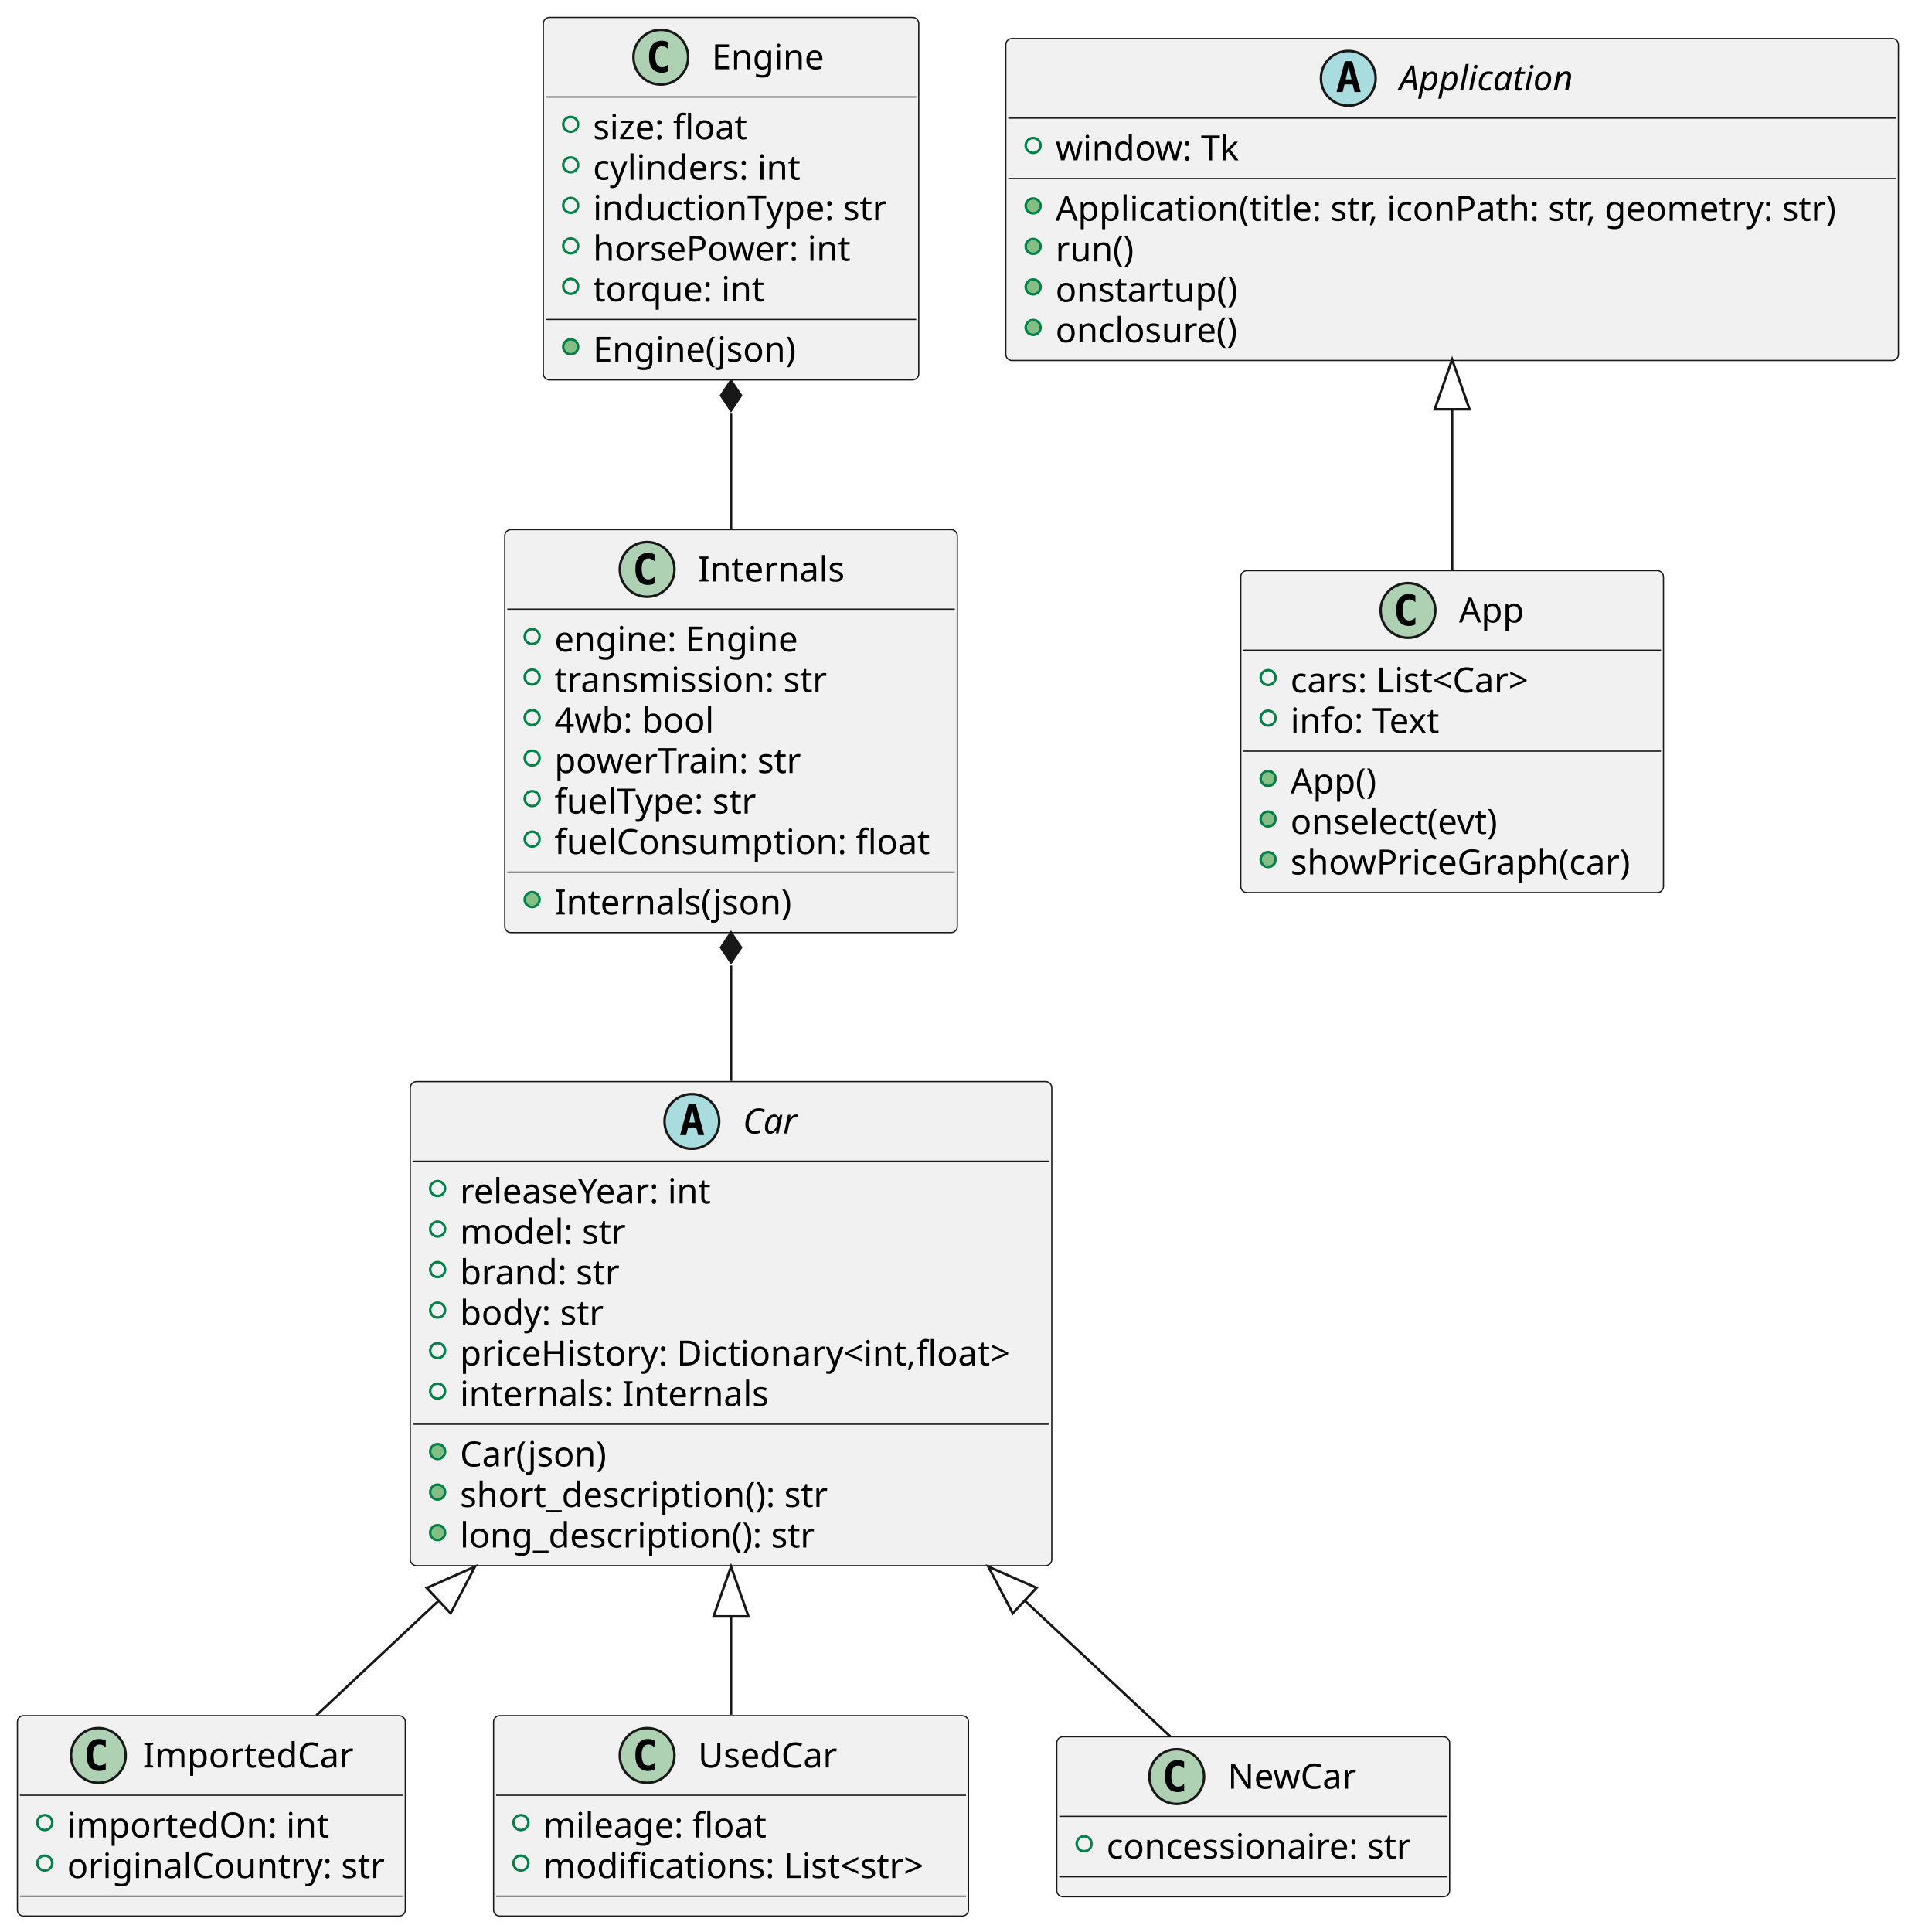
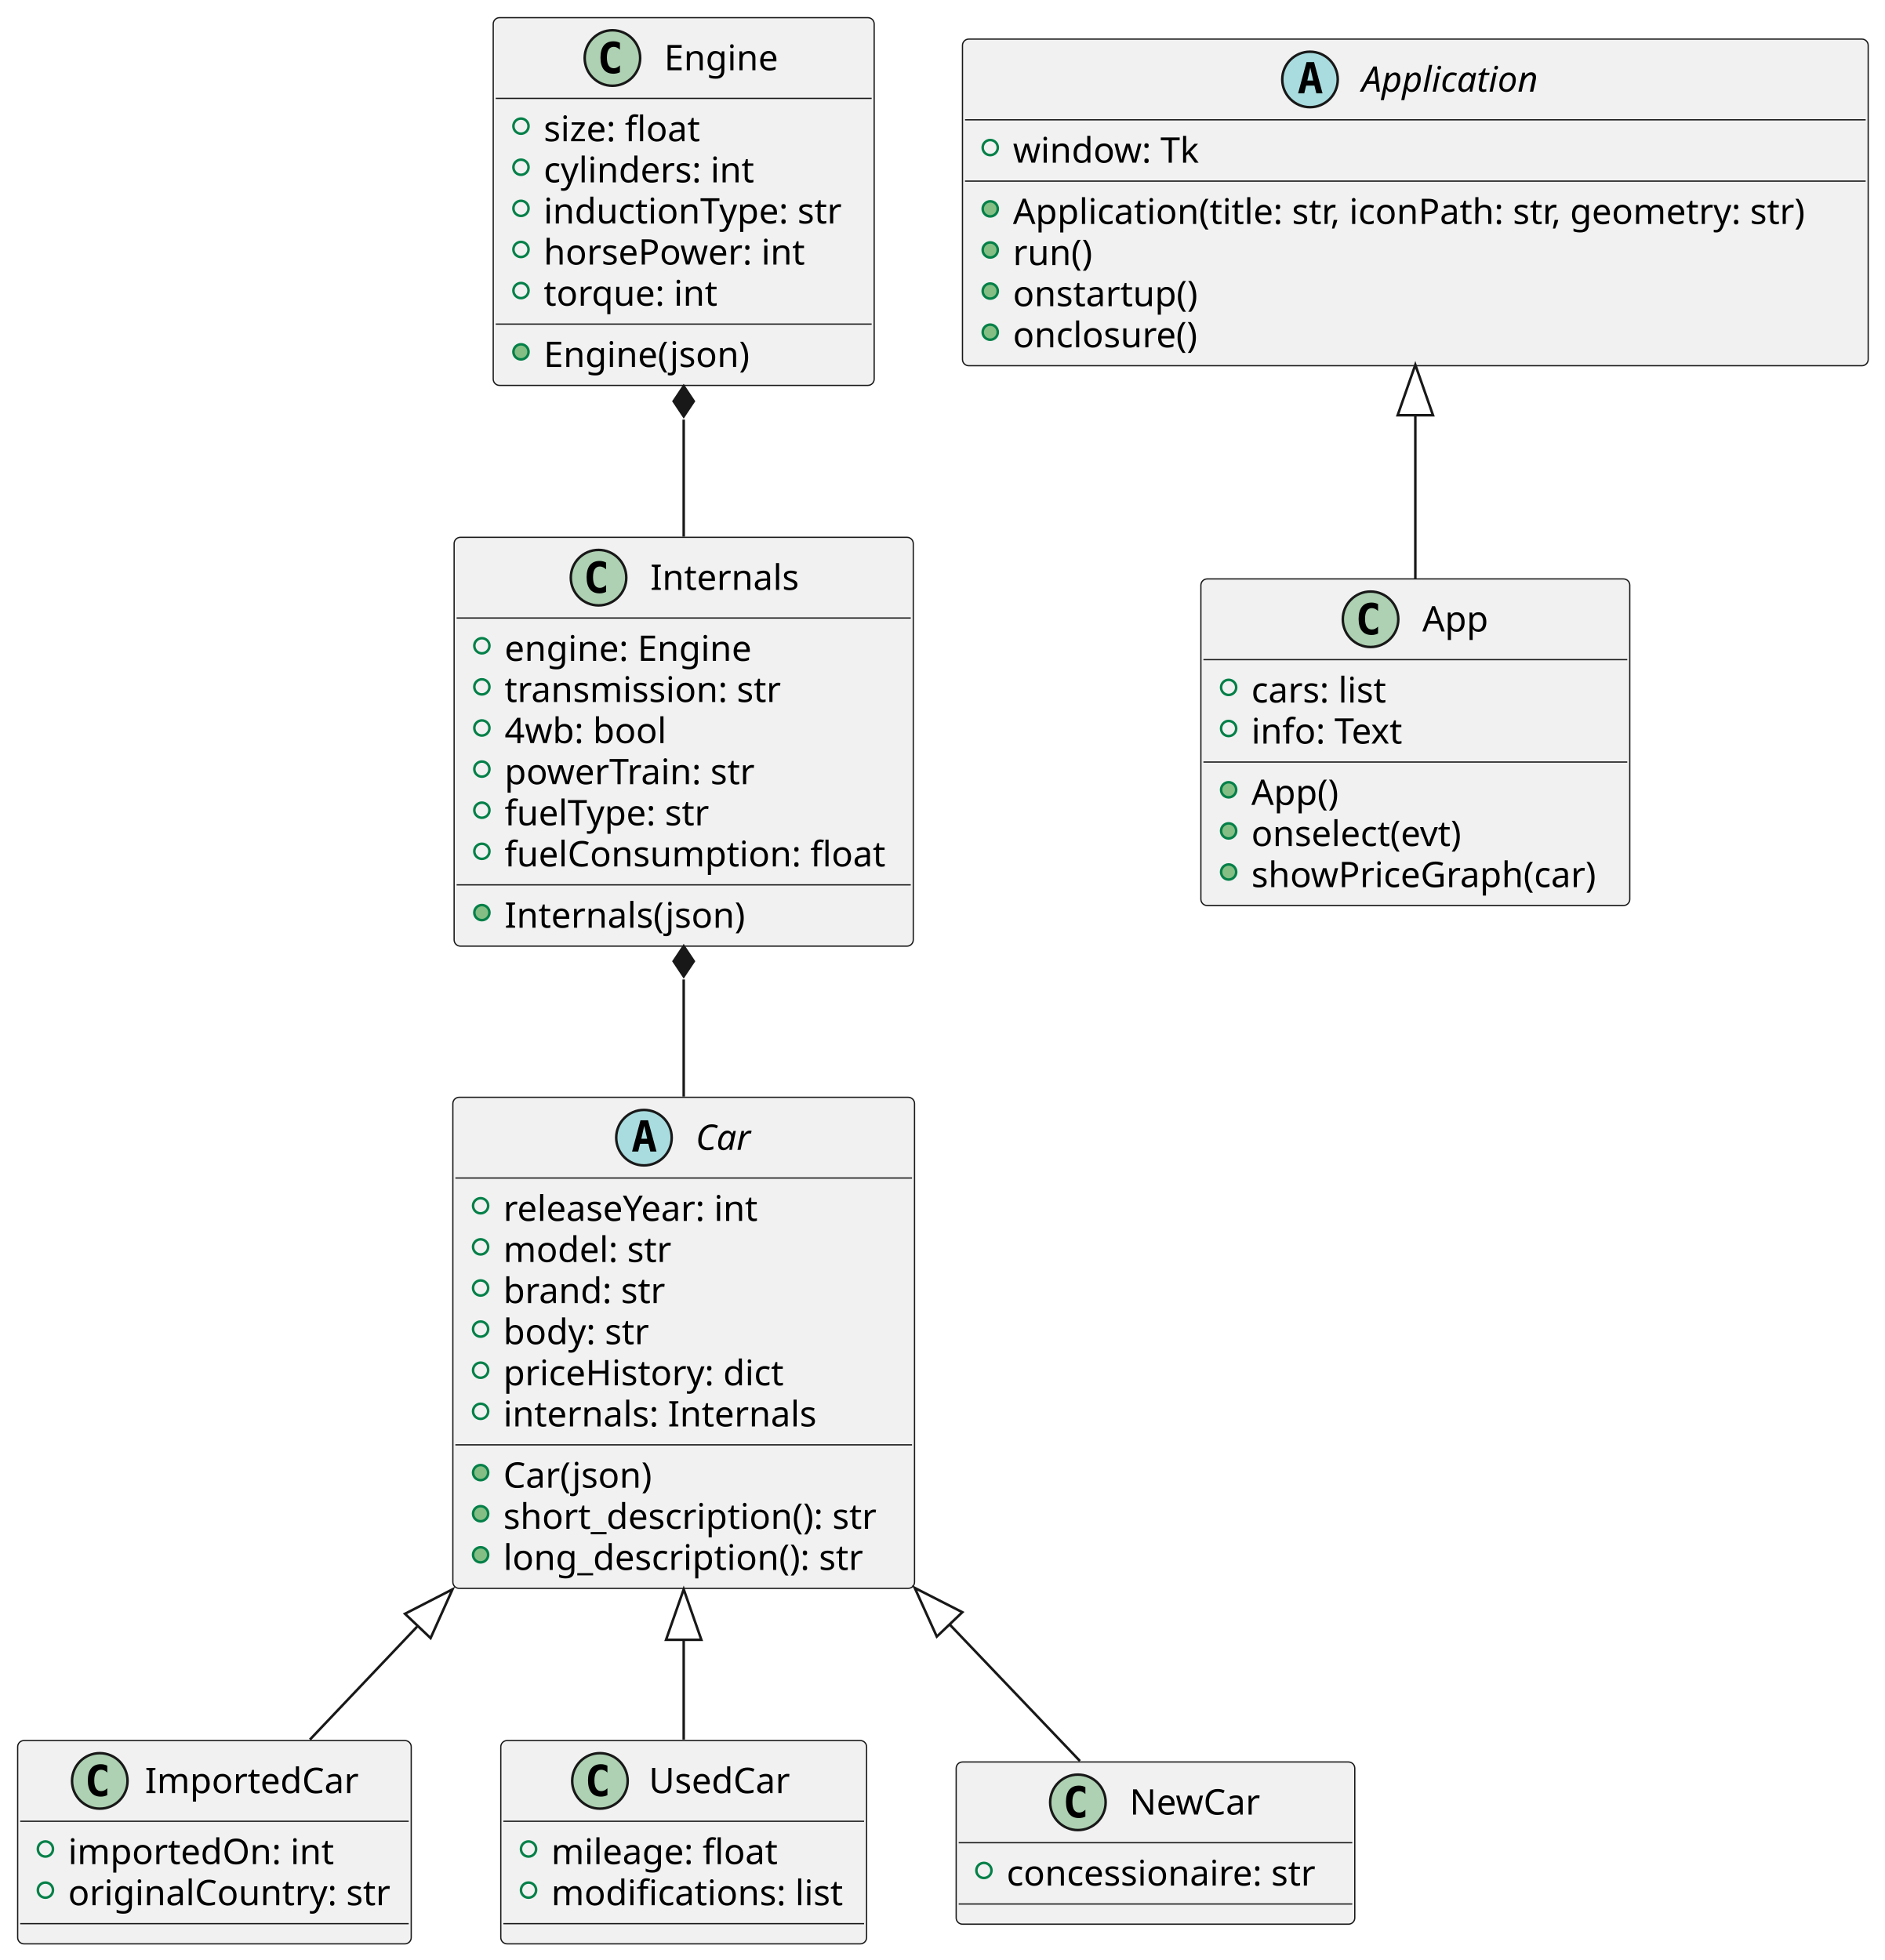
- <svg xmlns="http://www.w3.org/2000/svg" contentStyleType="text/css" height="777px" preserveAspectRatio="none" style="width:770px;height:777px;background:#FFFFFF;" version="1.1" viewBox="0 0 770 777" width="770px" zoomAndPan="magnify">
+ <svg xmlns="http://www.w3.org/2000/svg" contentStyleType="text/css" height="777px" preserveAspectRatio="none" style="width:747px;height:777px;background:#FFFFFF;" version="1.1" viewBox="0 0 747 777" width="747px" zoomAndPan="magnify">
  <defs />
  <g>
    <g id="elem_ImportedCar">
      <rect codeLine="1" fill="#F1F1F1" height="80.594" id="ImportedCar" rx="2.5" ry="2.5" style="stroke:#181818;stroke-width:0.5;" width="156" x="7" y="690" />
      <ellipse cx="39.55" cy="706" fill="#ADD1B2" rx="11" ry="11" style="stroke:#181818;stroke-width:1.0;" />
      <path d="M42.519,711.641 Q41.941,711.938 41.3,712.078 Q40.659,712.234 39.956,712.234 Q37.456,712.234 36.128,710.594 Q34.816,708.938 34.816,705.812 Q34.816,702.688 36.128,701.031 Q37.456,699.375 39.956,699.375 Q40.659,699.375 41.3,699.531 Q41.956,699.688 42.519,699.984 L42.519,702.703 Q41.894,702.125 41.3,701.859 Q40.706,701.578 40.081,701.578 Q38.737,701.578 38.05,702.656 Q37.362,703.719 37.362,705.812 Q37.362,707.906 38.05,708.984 Q38.737,710.047 40.081,710.047 Q40.706,710.047 41.3,709.781 Q41.894,709.5 42.519,708.922 L42.519,711.641 Z " fill="#000000" />
      <text fill="#000000" font-family="sans-serif" font-size="14" lengthAdjust="spacing" textLength="85" x="57.45" y="710.847">ImportedCar</text>
      <line style="stroke:#181818;stroke-width:0.5;" x1="8" x2="162" y1="722" y2="722" />
      <ellipse cx="18" cy="733" fill="none" rx="3" ry="3" style="stroke:#038048;stroke-width:1.0;" />
      <text fill="#000000" font-family="sans-serif" font-size="14" lengthAdjust="spacing" textLength="108" x="27" y="738.995">importedOn: int</text>
      <ellipse cx="18" cy="749.297" fill="none" rx="3" ry="3" style="stroke:#038048;stroke-width:1.0;" />
      <text fill="#000000" font-family="sans-serif" font-size="14" lengthAdjust="spacing" textLength="130" x="27" y="755.292">originalCountry: str</text>
      <line style="stroke:#181818;stroke-width:0.5;" x1="8" x2="162" y1="762.594" y2="762.594" />
    </g>
    <g id="elem_Car">
-       <rect codeLine="18" fill="#F1F1F1" height="194.672" id="Car" rx="2.5" ry="2.5" style="stroke:#181818;stroke-width:0.5;" width="258" x="165" y="435" />
-       <ellipse cx="278.25" cy="451" fill="#A9DCDF" rx="11" ry="11" style="stroke:#181818;stroke-width:1.0;" />
-       <path d="M278.359,446.344 L277.203,451.422 L279.531,451.422 L278.359,446.344 Z M276.875,444.109 L279.859,444.109 L283.219,456.5 L280.766,456.5 L280,453.438 L276.719,453.438 L275.969,456.5 L273.531,456.5 L276.875,444.109 Z " fill="#000000" />
-       <text fill="#000000" font-family="sans-serif" font-size="14" font-style="italic" lengthAdjust="spacing" textLength="23" x="298.75" y="455.847">Car</text>
-       <line style="stroke:#181818;stroke-width:0.5;" x1="166" x2="422" y1="467" y2="467" />
-       <ellipse cx="176" cy="478" fill="none" rx="3" ry="3" style="stroke:#038048;stroke-width:1.0;" />
-       <text fill="#000000" font-family="sans-serif" font-size="14" lengthAdjust="spacing" textLength="108" x="185" y="483.995">releaseYear: int</text>
-       <ellipse cx="176" cy="494.297" fill="none" rx="3" ry="3" style="stroke:#038048;stroke-width:1.0;" />
-       <text fill="#000000" font-family="sans-serif" font-size="14" lengthAdjust="spacing" textLength="70" x="185" y="500.292">model: str</text>
-       <ellipse cx="176" cy="510.594" fill="none" rx="3" ry="3" style="stroke:#038048;stroke-width:1.0;" />
-       <text fill="#000000" font-family="sans-serif" font-size="14" lengthAdjust="spacing" textLength="67" x="185" y="516.589">brand: str</text>
-       <ellipse cx="176" cy="526.891" fill="none" rx="3" ry="3" style="stroke:#038048;stroke-width:1.0;" />
-       <text fill="#000000" font-family="sans-serif" font-size="14" lengthAdjust="spacing" textLength="61" x="185" y="532.886">body: str</text>
-       <ellipse cx="176" cy="543.188" fill="none" rx="3" ry="3" style="stroke:#038048;stroke-width:1.0;" />
-       <text fill="#000000" font-family="sans-serif" font-size="14" lengthAdjust="spacing" textLength="232" x="185" y="549.183">priceHistory: Dictionary&lt;int,float&gt;</text>
-       <ellipse cx="176" cy="559.484" fill="none" rx="3" ry="3" style="stroke:#038048;stroke-width:1.0;" />
-       <text fill="#000000" font-family="sans-serif" font-size="14" lengthAdjust="spacing" textLength="127" x="185" y="565.48">internals: Internals</text>
-       <line style="stroke:#181818;stroke-width:0.5;" x1="166" x2="422" y1="572.781" y2="572.781" />
-       <ellipse cx="176" cy="583.781" fill="#84BE84" rx="3" ry="3" style="stroke:#038048;stroke-width:1.0;" />
-       <text fill="#000000" font-family="sans-serif" font-size="14" lengthAdjust="spacing" textLength="62" x="185" y="589.776">Car(json)</text>
-       <ellipse cx="176" cy="600.078" fill="#84BE84" rx="3" ry="3" style="stroke:#038048;stroke-width:1.0;" />
-       <text fill="#000000" font-family="sans-serif" font-size="14" lengthAdjust="spacing" textLength="157" x="185" y="606.073">short_description(): str</text>
-       <ellipse cx="176" cy="616.375" fill="#84BE84" rx="3" ry="3" style="stroke:#038048;stroke-width:1.0;" />
-       <text fill="#000000" font-family="sans-serif" font-size="14" lengthAdjust="spacing" textLength="151" x="185" y="622.37">long_description(): str</text>
+       <rect codeLine="18" fill="#F1F1F1" height="194.672" id="Car" rx="2.5" ry="2.5" style="stroke:#181818;stroke-width:0.5;" width="183" x="179.5" y="435" />
+       <ellipse cx="255.25" cy="451" fill="#A9DCDF" rx="11" ry="11" style="stroke:#181818;stroke-width:1.0;" />
+       <path d="M255.359,446.344 L254.203,451.422 L256.531,451.422 L255.359,446.344 Z M253.875,444.109 L256.859,444.109 L260.219,456.5 L257.766,456.5 L257,453.438 L253.719,453.438 L252.969,456.5 L250.531,456.5 L253.875,444.109 Z " fill="#000000" />
+       <text fill="#000000" font-family="sans-serif" font-size="14" font-style="italic" lengthAdjust="spacing" textLength="23" x="275.75" y="455.847">Car</text>
+       <line style="stroke:#181818;stroke-width:0.5;" x1="180.5" x2="361.5" y1="467" y2="467" />
+       <ellipse cx="190.5" cy="478" fill="none" rx="3" ry="3" style="stroke:#038048;stroke-width:1.0;" />
+       <text fill="#000000" font-family="sans-serif" font-size="14" lengthAdjust="spacing" textLength="108" x="199.5" y="483.995">releaseYear: int</text>
+       <ellipse cx="190.5" cy="494.297" fill="none" rx="3" ry="3" style="stroke:#038048;stroke-width:1.0;" />
+       <text fill="#000000" font-family="sans-serif" font-size="14" lengthAdjust="spacing" textLength="70" x="199.5" y="500.292">model: str</text>
+       <ellipse cx="190.5" cy="510.594" fill="none" rx="3" ry="3" style="stroke:#038048;stroke-width:1.0;" />
+       <text fill="#000000" font-family="sans-serif" font-size="14" lengthAdjust="spacing" textLength="67" x="199.5" y="516.589">brand: str</text>
+       <ellipse cx="190.5" cy="526.891" fill="none" rx="3" ry="3" style="stroke:#038048;stroke-width:1.0;" />
+       <text fill="#000000" font-family="sans-serif" font-size="14" lengthAdjust="spacing" textLength="61" x="199.5" y="532.886">body: str</text>
+       <ellipse cx="190.5" cy="543.188" fill="none" rx="3" ry="3" style="stroke:#038048;stroke-width:1.0;" />
+       <text fill="#000000" font-family="sans-serif" font-size="14" lengthAdjust="spacing" textLength="115" x="199.5" y="549.183">priceHistory: dict</text>
+       <ellipse cx="190.5" cy="559.484" fill="none" rx="3" ry="3" style="stroke:#038048;stroke-width:1.0;" />
+       <text fill="#000000" font-family="sans-serif" font-size="14" lengthAdjust="spacing" textLength="127" x="199.5" y="565.48">internals: Internals</text>
+       <line style="stroke:#181818;stroke-width:0.5;" x1="180.5" x2="361.5" y1="572.781" y2="572.781" />
+       <ellipse cx="190.5" cy="583.781" fill="#84BE84" rx="3" ry="3" style="stroke:#038048;stroke-width:1.0;" />
+       <text fill="#000000" font-family="sans-serif" font-size="14" lengthAdjust="spacing" textLength="62" x="199.5" y="589.776">Car(json)</text>
+       <ellipse cx="190.5" cy="600.078" fill="#84BE84" rx="3" ry="3" style="stroke:#038048;stroke-width:1.0;" />
+       <text fill="#000000" font-family="sans-serif" font-size="14" lengthAdjust="spacing" textLength="157" x="199.5" y="606.073">short_description(): str</text>
+       <ellipse cx="190.5" cy="616.375" fill="#84BE84" rx="3" ry="3" style="stroke:#038048;stroke-width:1.0;" />
+       <text fill="#000000" font-family="sans-serif" font-size="14" lengthAdjust="spacing" textLength="151" x="199.5" y="622.37">long_description(): str</text>
    </g>
    <g id="elem_UsedCar">
-       <rect codeLine="6" fill="#F1F1F1" height="80.594" id="UsedCar" rx="2.5" ry="2.5" style="stroke:#181818;stroke-width:0.5;" width="191" x="198.5" y="690" />
-       <ellipse cx="260.25" cy="706" fill="#ADD1B2" rx="11" ry="11" style="stroke:#181818;stroke-width:1.0;" />
-       <path d="M263.219,711.641 Q262.641,711.938 262,712.078 Q261.359,712.234 260.656,712.234 Q258.156,712.234 256.828,710.594 Q255.516,708.938 255.516,705.812 Q255.516,702.688 256.828,701.031 Q258.156,699.375 260.656,699.375 Q261.359,699.375 262,699.531 Q262.656,699.688 263.219,699.984 L263.219,702.703 Q262.594,702.125 262,701.859 Q261.406,701.578 260.781,701.578 Q259.438,701.578 258.75,702.656 Q258.062,703.719 258.062,705.812 Q258.062,707.906 258.75,708.984 Q259.438,710.047 260.781,710.047 Q261.406,710.047 262,709.781 Q262.594,709.5 263.219,708.922 L263.219,711.641 Z " fill="#000000" />
-       <text fill="#000000" font-family="sans-serif" font-size="14" lengthAdjust="spacing" textLength="59" x="280.75" y="710.847">UsedCar</text>
-       <line style="stroke:#181818;stroke-width:0.5;" x1="199.5" x2="388.5" y1="722" y2="722" />
+       <rect codeLine="6" fill="#F1F1F1" height="80.594" id="UsedCar" rx="2.5" ry="2.5" style="stroke:#181818;stroke-width:0.5;" width="145" x="198.5" y="690" />
+       <ellipse cx="237.8" cy="706" fill="#ADD1B2" rx="11" ry="11" style="stroke:#181818;stroke-width:1.0;" />
+       <path d="M240.769,711.641 Q240.191,711.938 239.55,712.078 Q238.909,712.234 238.206,712.234 Q235.706,712.234 234.378,710.594 Q233.066,708.938 233.066,705.812 Q233.066,702.688 234.378,701.031 Q235.706,699.375 238.206,699.375 Q238.909,699.375 239.55,699.531 Q240.206,699.688 240.769,699.984 L240.769,702.703 Q240.144,702.125 239.55,701.859 Q238.956,701.578 238.331,701.578 Q236.988,701.578 236.3,702.656 Q235.613,703.719 235.613,705.812 Q235.613,707.906 236.3,708.984 Q236.988,710.047 238.331,710.047 Q238.956,710.047 239.55,709.781 Q240.144,709.5 240.769,708.922 L240.769,711.641 Z " fill="#000000" />
+       <text fill="#000000" font-family="sans-serif" font-size="14" lengthAdjust="spacing" textLength="59" x="257.2" y="710.847">UsedCar</text>
+       <line style="stroke:#181818;stroke-width:0.5;" x1="199.5" x2="342.5" y1="722" y2="722" />
      <ellipse cx="209.5" cy="733" fill="none" rx="3" ry="3" style="stroke:#038048;stroke-width:1.0;" />
      <text fill="#000000" font-family="sans-serif" font-size="14" lengthAdjust="spacing" textLength="92" x="218.5" y="738.995">mileage: float</text>
      <ellipse cx="209.5" cy="749.297" fill="none" rx="3" ry="3" style="stroke:#038048;stroke-width:1.0;" />
-       <text fill="#000000" font-family="sans-serif" font-size="14" lengthAdjust="spacing" textLength="165" x="218.5" y="755.292">modifications: List&lt;str&gt;</text>
-       <line style="stroke:#181818;stroke-width:0.5;" x1="199.5" x2="388.5" y1="762.594" y2="762.594" />
+       <text fill="#000000" font-family="sans-serif" font-size="14" lengthAdjust="spacing" textLength="119" x="218.5" y="755.292">modifications: list</text>
+       <line style="stroke:#181818;stroke-width:0.5;" x1="199.5" x2="342.5" y1="762.594" y2="762.594" />
    </g>
    <g id="elem_NewCar">
-       <rect codeLine="11" fill="#F1F1F1" height="64.297" id="NewCar" rx="2.5" ry="2.5" style="stroke:#181818;stroke-width:0.5;" width="158" x="425" y="698.5" />
-       <ellipse cx="473.25" cy="714.5" fill="#ADD1B2" rx="11" ry="11" style="stroke:#181818;stroke-width:1.0;" />
-       <path d="M476.219,720.141 Q475.641,720.438 475,720.578 Q474.359,720.734 473.656,720.734 Q471.156,720.734 469.828,719.094 Q468.516,717.438 468.516,714.312 Q468.516,711.188 469.828,709.531 Q471.156,707.875 473.656,707.875 Q474.359,707.875 475,708.031 Q475.656,708.188 476.219,708.484 L476.219,711.203 Q475.594,710.625 475,710.359 Q474.406,710.078 473.781,710.078 Q472.438,710.078 471.75,711.156 Q471.062,712.219 471.062,714.312 Q471.062,716.406 471.75,717.484 Q472.438,718.547 473.781,718.547 Q474.406,718.547 475,718.281 Q475.594,718 476.219,717.422 L476.219,720.141 Z " fill="#000000" />
-       <text fill="#000000" font-family="sans-serif" font-size="14" lengthAdjust="spacing" textLength="53" x="493.75" y="719.347">NewCar</text>
-       <line style="stroke:#181818;stroke-width:0.5;" x1="426" x2="582" y1="730.5" y2="730.5" />
-       <ellipse cx="436" cy="741.5" fill="none" rx="3" ry="3" style="stroke:#038048;stroke-width:1.0;" />
-       <text fill="#000000" font-family="sans-serif" font-size="14" lengthAdjust="spacing" textLength="132" x="445" y="747.495">concessionaire: str</text>
-       <line style="stroke:#181818;stroke-width:0.5;" x1="426" x2="582" y1="754.797" y2="754.797" />
+       <rect codeLine="11" fill="#F1F1F1" height="64.297" id="NewCar" rx="2.5" ry="2.5" style="stroke:#181818;stroke-width:0.5;" width="158" x="379" y="698.5" />
+       <ellipse cx="427.25" cy="714.5" fill="#ADD1B2" rx="11" ry="11" style="stroke:#181818;stroke-width:1.0;" />
+       <path d="M430.219,720.141 Q429.641,720.438 429,720.578 Q428.359,720.734 427.656,720.734 Q425.156,720.734 423.828,719.094 Q422.516,717.438 422.516,714.312 Q422.516,711.188 423.828,709.531 Q425.156,707.875 427.656,707.875 Q428.359,707.875 429,708.031 Q429.656,708.188 430.219,708.484 L430.219,711.203 Q429.594,710.625 429,710.359 Q428.406,710.078 427.781,710.078 Q426.438,710.078 425.75,711.156 Q425.062,712.219 425.062,714.312 Q425.062,716.406 425.75,717.484 Q426.438,718.547 427.781,718.547 Q428.406,718.547 429,718.281 Q429.594,718 430.219,717.422 L430.219,720.141 Z " fill="#000000" />
+       <text fill="#000000" font-family="sans-serif" font-size="14" lengthAdjust="spacing" textLength="53" x="447.75" y="719.347">NewCar</text>
+       <line style="stroke:#181818;stroke-width:0.5;" x1="380" x2="536" y1="730.5" y2="730.5" />
+       <ellipse cx="390" cy="741.5" fill="none" rx="3" ry="3" style="stroke:#038048;stroke-width:1.0;" />
+       <text fill="#000000" font-family="sans-serif" font-size="14" lengthAdjust="spacing" textLength="132" x="399" y="747.495">concessionaire: str</text>
+       <line style="stroke:#181818;stroke-width:0.5;" x1="380" x2="536" y1="754.797" y2="754.797" />
    </g>
    <g id="elem_Engine">
-       <rect codeLine="43" fill="#F1F1F1" height="145.781" id="Engine" rx="2.5" ry="2.5" style="stroke:#181818;stroke-width:0.5;" width="151" x="218.5" y="7" />
-       <ellipse cx="265.75" cy="23" fill="#ADD1B2" rx="11" ry="11" style="stroke:#181818;stroke-width:1.0;" />
-       <path d="M268.719,28.641 Q268.141,28.938 267.5,29.078 Q266.859,29.234 266.156,29.234 Q263.656,29.234 262.328,27.594 Q261.016,25.938 261.016,22.812 Q261.016,19.688 262.328,18.031 Q263.656,16.375 266.156,16.375 Q266.859,16.375 267.5,16.531 Q268.156,16.688 268.719,16.984 L268.719,19.703 Q268.094,19.125 267.5,18.859 Q266.906,18.578 266.281,18.578 Q264.938,18.578 264.25,19.656 Q263.562,20.719 263.562,22.812 Q263.562,24.906 264.25,25.984 Q264.938,27.047 266.281,27.047 Q266.906,27.047 267.5,26.781 Q268.094,26.5 268.719,25.922 L268.719,28.641 Z " fill="#000000" />
-       <text fill="#000000" font-family="sans-serif" font-size="14" lengthAdjust="spacing" textLength="48" x="286.25" y="27.847">Engine</text>
-       <line style="stroke:#181818;stroke-width:0.5;" x1="219.5" x2="368.5" y1="39" y2="39" />
-       <ellipse cx="229.5" cy="50" fill="none" rx="3" ry="3" style="stroke:#038048;stroke-width:1.0;" />
-       <text fill="#000000" font-family="sans-serif" font-size="14" lengthAdjust="spacing" textLength="66" x="238.5" y="55.995">size: float</text>
-       <ellipse cx="229.5" cy="66.297" fill="none" rx="3" ry="3" style="stroke:#038048;stroke-width:1.0;" />
-       <text fill="#000000" font-family="sans-serif" font-size="14" lengthAdjust="spacing" textLength="87" x="238.5" y="72.292">cylinders: int</text>
-       <ellipse cx="229.5" cy="82.594" fill="none" rx="3" ry="3" style="stroke:#038048;stroke-width:1.0;" />
-       <text fill="#000000" font-family="sans-serif" font-size="14" lengthAdjust="spacing" textLength="125" x="238.5" y="88.589">inductionType: str</text>
-       <ellipse cx="229.5" cy="98.891" fill="none" rx="3" ry="3" style="stroke:#038048;stroke-width:1.0;" />
-       <text fill="#000000" font-family="sans-serif" font-size="14" lengthAdjust="spacing" textLength="109" x="238.5" y="104.886">horsePower: int</text>
-       <ellipse cx="229.5" cy="115.188" fill="none" rx="3" ry="3" style="stroke:#038048;stroke-width:1.0;" />
-       <text fill="#000000" font-family="sans-serif" font-size="14" lengthAdjust="spacing" textLength="72" x="238.5" y="121.183">torque: int</text>
-       <line style="stroke:#181818;stroke-width:0.5;" x1="219.5" x2="368.5" y1="128.484" y2="128.484" />
-       <ellipse cx="229.5" cy="139.484" fill="#84BE84" rx="3" ry="3" style="stroke:#038048;stroke-width:1.0;" />
-       <text fill="#000000" font-family="sans-serif" font-size="14" lengthAdjust="spacing" textLength="87" x="238.5" y="145.48">Engine(json)</text>
+       <rect codeLine="43" fill="#F1F1F1" height="145.781" id="Engine" rx="2.5" ry="2.5" style="stroke:#181818;stroke-width:0.5;" width="151" x="195.5" y="7" />
+       <ellipse cx="242.75" cy="23" fill="#ADD1B2" rx="11" ry="11" style="stroke:#181818;stroke-width:1.0;" />
+       <path d="M245.719,28.641 Q245.141,28.938 244.5,29.078 Q243.859,29.234 243.156,29.234 Q240.656,29.234 239.328,27.594 Q238.016,25.938 238.016,22.812 Q238.016,19.688 239.328,18.031 Q240.656,16.375 243.156,16.375 Q243.859,16.375 244.5,16.531 Q245.156,16.688 245.719,16.984 L245.719,19.703 Q245.094,19.125 244.5,18.859 Q243.906,18.578 243.281,18.578 Q241.938,18.578 241.25,19.656 Q240.562,20.719 240.562,22.812 Q240.562,24.906 241.25,25.984 Q241.938,27.047 243.281,27.047 Q243.906,27.047 244.5,26.781 Q245.094,26.5 245.719,25.922 L245.719,28.641 Z " fill="#000000" />
+       <text fill="#000000" font-family="sans-serif" font-size="14" lengthAdjust="spacing" textLength="48" x="263.25" y="27.847">Engine</text>
+       <line style="stroke:#181818;stroke-width:0.5;" x1="196.5" x2="345.5" y1="39" y2="39" />
+       <ellipse cx="206.5" cy="50" fill="none" rx="3" ry="3" style="stroke:#038048;stroke-width:1.0;" />
+       <text fill="#000000" font-family="sans-serif" font-size="14" lengthAdjust="spacing" textLength="66" x="215.5" y="55.995">size: float</text>
+       <ellipse cx="206.5" cy="66.297" fill="none" rx="3" ry="3" style="stroke:#038048;stroke-width:1.0;" />
+       <text fill="#000000" font-family="sans-serif" font-size="14" lengthAdjust="spacing" textLength="87" x="215.5" y="72.292">cylinders: int</text>
+       <ellipse cx="206.5" cy="82.594" fill="none" rx="3" ry="3" style="stroke:#038048;stroke-width:1.0;" />
+       <text fill="#000000" font-family="sans-serif" font-size="14" lengthAdjust="spacing" textLength="125" x="215.5" y="88.589">inductionType: str</text>
+       <ellipse cx="206.5" cy="98.891" fill="none" rx="3" ry="3" style="stroke:#038048;stroke-width:1.0;" />
+       <text fill="#000000" font-family="sans-serif" font-size="14" lengthAdjust="spacing" textLength="109" x="215.5" y="104.886">horsePower: int</text>
+       <ellipse cx="206.5" cy="115.188" fill="none" rx="3" ry="3" style="stroke:#038048;stroke-width:1.0;" />
+       <text fill="#000000" font-family="sans-serif" font-size="14" lengthAdjust="spacing" textLength="72" x="215.5" y="121.183">torque: int</text>
+       <line style="stroke:#181818;stroke-width:0.5;" x1="196.5" x2="345.5" y1="128.484" y2="128.484" />
+       <ellipse cx="206.5" cy="139.484" fill="#84BE84" rx="3" ry="3" style="stroke:#038048;stroke-width:1.0;" />
+       <text fill="#000000" font-family="sans-serif" font-size="14" lengthAdjust="spacing" textLength="87" x="215.5" y="145.48">Engine(json)</text>
    </g>
    <g id="elem_Internals">
-       <rect codeLine="32" fill="#F1F1F1" height="162.078" id="Internals" rx="2.5" ry="2.5" style="stroke:#181818;stroke-width:0.5;" width="182" x="203" y="213" />
-       <ellipse cx="260.25" cy="229" fill="#ADD1B2" rx="11" ry="11" style="stroke:#181818;stroke-width:1.0;" />
-       <path d="M263.219,234.641 Q262.641,234.938 262,235.078 Q261.359,235.234 260.656,235.234 Q258.156,235.234 256.828,233.594 Q255.516,231.938 255.516,228.812 Q255.516,225.688 256.828,224.031 Q258.156,222.375 260.656,222.375 Q261.359,222.375 262,222.531 Q262.656,222.688 263.219,222.984 L263.219,225.703 Q262.594,225.125 262,224.859 Q261.406,224.578 260.781,224.578 Q259.438,224.578 258.75,225.656 Q258.062,226.719 258.062,228.812 Q258.062,230.906 258.75,231.984 Q259.438,233.047 260.781,233.047 Q261.406,233.047 262,232.781 Q262.594,232.5 263.219,231.922 L263.219,234.641 Z " fill="#000000" />
-       <text fill="#000000" font-family="sans-serif" font-size="14" lengthAdjust="spacing" textLength="59" x="280.75" y="233.847">Internals</text>
-       <line style="stroke:#181818;stroke-width:0.5;" x1="204" x2="384" y1="245" y2="245" />
-       <ellipse cx="214" cy="256" fill="none" rx="3" ry="3" style="stroke:#038048;stroke-width:1.0;" />
-       <text fill="#000000" font-family="sans-serif" font-size="14" lengthAdjust="spacing" textLength="105" x="223" y="261.995">engine: Engine</text>
-       <ellipse cx="214" cy="272.297" fill="none" rx="3" ry="3" style="stroke:#038048;stroke-width:1.0;" />
-       <text fill="#000000" font-family="sans-serif" font-size="14" lengthAdjust="spacing" textLength="115" x="223" y="278.292">transmission: str</text>
-       <ellipse cx="214" cy="288.594" fill="none" rx="3" ry="3" style="stroke:#038048;stroke-width:1.0;" />
-       <text fill="#000000" font-family="sans-serif" font-size="14" lengthAdjust="spacing" textLength="68" x="223" y="294.589">4wb: bool</text>
-       <ellipse cx="214" cy="304.891" fill="none" rx="3" ry="3" style="stroke:#038048;stroke-width:1.0;" />
-       <text fill="#000000" font-family="sans-serif" font-size="14" lengthAdjust="spacing" textLength="104" x="223" y="310.886">powerTrain: str</text>
-       <ellipse cx="214" cy="321.188" fill="none" rx="3" ry="3" style="stroke:#038048;stroke-width:1.0;" />
-       <text fill="#000000" font-family="sans-serif" font-size="14" lengthAdjust="spacing" textLength="86" x="223" y="327.183">fuelType: str</text>
-       <ellipse cx="214" cy="337.484" fill="none" rx="3" ry="3" style="stroke:#038048;stroke-width:1.0;" />
-       <text fill="#000000" font-family="sans-serif" font-size="14" lengthAdjust="spacing" textLength="156" x="223" y="343.479">fuelConsumption: float</text>
-       <line style="stroke:#181818;stroke-width:0.5;" x1="204" x2="384" y1="350.781" y2="350.781" />
-       <ellipse cx="214" cy="361.781" fill="#84BE84" rx="3" ry="3" style="stroke:#038048;stroke-width:1.0;" />
-       <text fill="#000000" font-family="sans-serif" font-size="14" lengthAdjust="spacing" textLength="98" x="223" y="367.776">Internals(json)</text>
+       <rect codeLine="32" fill="#F1F1F1" height="162.078" id="Internals" rx="2.5" ry="2.5" style="stroke:#181818;stroke-width:0.5;" width="182" x="180" y="213" />
+       <ellipse cx="237.25" cy="229" fill="#ADD1B2" rx="11" ry="11" style="stroke:#181818;stroke-width:1.0;" />
+       <path d="M240.219,234.641 Q239.641,234.938 239,235.078 Q238.359,235.234 237.656,235.234 Q235.156,235.234 233.828,233.594 Q232.516,231.938 232.516,228.812 Q232.516,225.688 233.828,224.031 Q235.156,222.375 237.656,222.375 Q238.359,222.375 239,222.531 Q239.656,222.688 240.219,222.984 L240.219,225.703 Q239.594,225.125 239,224.859 Q238.406,224.578 237.781,224.578 Q236.438,224.578 235.75,225.656 Q235.062,226.719 235.062,228.812 Q235.062,230.906 235.75,231.984 Q236.438,233.047 237.781,233.047 Q238.406,233.047 239,232.781 Q239.594,232.5 240.219,231.922 L240.219,234.641 Z " fill="#000000" />
+       <text fill="#000000" font-family="sans-serif" font-size="14" lengthAdjust="spacing" textLength="59" x="257.75" y="233.847">Internals</text>
+       <line style="stroke:#181818;stroke-width:0.5;" x1="181" x2="361" y1="245" y2="245" />
+       <ellipse cx="191" cy="256" fill="none" rx="3" ry="3" style="stroke:#038048;stroke-width:1.0;" />
+       <text fill="#000000" font-family="sans-serif" font-size="14" lengthAdjust="spacing" textLength="105" x="200" y="261.995">engine: Engine</text>
+       <ellipse cx="191" cy="272.297" fill="none" rx="3" ry="3" style="stroke:#038048;stroke-width:1.0;" />
+       <text fill="#000000" font-family="sans-serif" font-size="14" lengthAdjust="spacing" textLength="115" x="200" y="278.292">transmission: str</text>
+       <ellipse cx="191" cy="288.594" fill="none" rx="3" ry="3" style="stroke:#038048;stroke-width:1.0;" />
+       <text fill="#000000" font-family="sans-serif" font-size="14" lengthAdjust="spacing" textLength="68" x="200" y="294.589">4wb: bool</text>
+       <ellipse cx="191" cy="304.891" fill="none" rx="3" ry="3" style="stroke:#038048;stroke-width:1.0;" />
+       <text fill="#000000" font-family="sans-serif" font-size="14" lengthAdjust="spacing" textLength="104" x="200" y="310.886">powerTrain: str</text>
+       <ellipse cx="191" cy="321.188" fill="none" rx="3" ry="3" style="stroke:#038048;stroke-width:1.0;" />
+       <text fill="#000000" font-family="sans-serif" font-size="14" lengthAdjust="spacing" textLength="86" x="200" y="327.183">fuelType: str</text>
+       <ellipse cx="191" cy="337.484" fill="none" rx="3" ry="3" style="stroke:#038048;stroke-width:1.0;" />
+       <text fill="#000000" font-family="sans-serif" font-size="14" lengthAdjust="spacing" textLength="156" x="200" y="343.479">fuelConsumption: float</text>
+       <line style="stroke:#181818;stroke-width:0.5;" x1="181" x2="361" y1="350.781" y2="350.781" />
+       <ellipse cx="191" cy="361.781" fill="#84BE84" rx="3" ry="3" style="stroke:#038048;stroke-width:1.0;" />
+       <text fill="#000000" font-family="sans-serif" font-size="14" lengthAdjust="spacing" textLength="98" x="200" y="367.776">Internals(json)</text>
    </g>
    <g id="elem_Application">
-       <rect codeLine="53" fill="#F1F1F1" height="129.484" id="Application" rx="2.5" ry="2.5" style="stroke:#181818;stroke-width:0.5;" width="359" x="404.5" y="15.5" />
-       <ellipse cx="542.25" cy="31.5" fill="#A9DCDF" rx="11" ry="11" style="stroke:#181818;stroke-width:1.0;" />
-       <path d="M542.359,26.844 L541.203,31.922 L543.531,31.922 L542.359,26.844 Z M540.875,24.609 L543.859,24.609 L547.219,37 L544.766,37 L544,33.938 L540.719,33.938 L539.969,37 L537.531,37 L540.875,24.609 Z " fill="#000000" />
-       <text fill="#000000" font-family="sans-serif" font-size="14" font-style="italic" lengthAdjust="spacing" textLength="75" x="562.75" y="36.347">Application</text>
-       <line style="stroke:#181818;stroke-width:0.5;" x1="405.5" x2="762.5" y1="47.5" y2="47.5" />
-       <ellipse cx="415.5" cy="58.5" fill="none" rx="3" ry="3" style="stroke:#038048;stroke-width:1.0;" />
-       <text fill="#000000" font-family="sans-serif" font-size="14" lengthAdjust="spacing" textLength="78" x="424.5" y="64.495">window: Tk</text>
-       <line style="stroke:#181818;stroke-width:0.5;" x1="405.5" x2="762.5" y1="71.797" y2="71.797" />
-       <ellipse cx="415.5" cy="82.797" fill="#84BE84" rx="3" ry="3" style="stroke:#038048;stroke-width:1.0;" />
-       <text fill="#000000" font-family="sans-serif" font-size="14" lengthAdjust="spacing" textLength="333" x="424.5" y="88.792">Application(title: str, iconPath: str, geometry: str)</text>
-       <ellipse cx="415.5" cy="99.094" fill="#84BE84" rx="3" ry="3" style="stroke:#038048;stroke-width:1.0;" />
-       <text fill="#000000" font-family="sans-serif" font-size="14" lengthAdjust="spacing" textLength="33" x="424.5" y="105.089">run()</text>
-       <ellipse cx="415.5" cy="115.391" fill="#84BE84" rx="3" ry="3" style="stroke:#038048;stroke-width:1.0;" />
-       <text fill="#000000" font-family="sans-serif" font-size="14" lengthAdjust="spacing" textLength="77" x="424.5" y="121.386">onstartup()</text>
-       <ellipse cx="415.5" cy="131.688" fill="#84BE84" rx="3" ry="3" style="stroke:#038048;stroke-width:1.0;" />
-       <text fill="#000000" font-family="sans-serif" font-size="14" lengthAdjust="spacing" textLength="79" x="424.5" y="137.683">onclosure()</text>
+       <rect codeLine="53" fill="#F1F1F1" height="129.484" id="Application" rx="2.5" ry="2.5" style="stroke:#181818;stroke-width:0.5;" width="359" x="381.5" y="15.5" />
+       <ellipse cx="519.25" cy="31.5" fill="#A9DCDF" rx="11" ry="11" style="stroke:#181818;stroke-width:1.0;" />
+       <path d="M519.359,26.844 L518.203,31.922 L520.531,31.922 L519.359,26.844 Z M517.875,24.609 L520.859,24.609 L524.219,37 L521.766,37 L521,33.938 L517.719,33.938 L516.969,37 L514.531,37 L517.875,24.609 Z " fill="#000000" />
+       <text fill="#000000" font-family="sans-serif" font-size="14" font-style="italic" lengthAdjust="spacing" textLength="75" x="539.75" y="36.347">Application</text>
+       <line style="stroke:#181818;stroke-width:0.5;" x1="382.5" x2="739.5" y1="47.5" y2="47.5" />
+       <ellipse cx="392.5" cy="58.5" fill="none" rx="3" ry="3" style="stroke:#038048;stroke-width:1.0;" />
+       <text fill="#000000" font-family="sans-serif" font-size="14" lengthAdjust="spacing" textLength="78" x="401.5" y="64.495">window: Tk</text>
+       <line style="stroke:#181818;stroke-width:0.5;" x1="382.5" x2="739.5" y1="71.797" y2="71.797" />
+       <ellipse cx="392.5" cy="82.797" fill="#84BE84" rx="3" ry="3" style="stroke:#038048;stroke-width:1.0;" />
+       <text fill="#000000" font-family="sans-serif" font-size="14" lengthAdjust="spacing" textLength="333" x="401.5" y="88.792">Application(title: str, iconPath: str, geometry: str)</text>
+       <ellipse cx="392.5" cy="99.094" fill="#84BE84" rx="3" ry="3" style="stroke:#038048;stroke-width:1.0;" />
+       <text fill="#000000" font-family="sans-serif" font-size="14" lengthAdjust="spacing" textLength="33" x="401.5" y="105.089">run()</text>
+       <ellipse cx="392.5" cy="115.391" fill="#84BE84" rx="3" ry="3" style="stroke:#038048;stroke-width:1.0;" />
+       <text fill="#000000" font-family="sans-serif" font-size="14" lengthAdjust="spacing" textLength="77" x="401.5" y="121.386">onstartup()</text>
+       <ellipse cx="392.5" cy="131.688" fill="#84BE84" rx="3" ry="3" style="stroke:#038048;stroke-width:1.0;" />
+       <text fill="#000000" font-family="sans-serif" font-size="14" lengthAdjust="spacing" textLength="79" x="401.5" y="137.683">onclosure()</text>
    </g>
    <g id="elem_App">
-       <rect codeLine="62" fill="#F1F1F1" height="129.484" id="App" rx="2.5" ry="2.5" style="stroke:#181818;stroke-width:0.5;" width="170" x="499" y="229.5" />
-       <ellipse cx="566.25" cy="245.5" fill="#ADD1B2" rx="11" ry="11" style="stroke:#181818;stroke-width:1.0;" />
-       <path d="M569.219,251.141 Q568.641,251.438 568,251.578 Q567.359,251.734 566.656,251.734 Q564.156,251.734 562.828,250.094 Q561.516,248.438 561.516,245.312 Q561.516,242.188 562.828,240.531 Q564.156,238.875 566.656,238.875 Q567.359,238.875 568,239.031 Q568.656,239.188 569.219,239.484 L569.219,242.203 Q568.594,241.625 568,241.359 Q567.406,241.078 566.781,241.078 Q565.438,241.078 564.75,242.156 Q564.062,243.219 564.062,245.312 Q564.062,247.406 564.75,248.484 Q565.438,249.547 566.781,249.547 Q567.406,249.547 568,249.281 Q568.594,249 569.219,248.422 L569.219,251.141 Z " fill="#000000" />
-       <text fill="#000000" font-family="sans-serif" font-size="14" lengthAdjust="spacing" textLength="27" x="586.75" y="250.347">App</text>
-       <line style="stroke:#181818;stroke-width:0.5;" x1="500" x2="668" y1="261.5" y2="261.5" />
-       <ellipse cx="510" cy="272.5" fill="none" rx="3" ry="3" style="stroke:#038048;stroke-width:1.0;" />
-       <text fill="#000000" font-family="sans-serif" font-size="14" lengthAdjust="spacing" textLength="108" x="519" y="278.495">cars: List&lt;Car&gt;</text>
-       <ellipse cx="510" cy="288.797" fill="none" rx="3" ry="3" style="stroke:#038048;stroke-width:1.0;" />
-       <text fill="#000000" font-family="sans-serif" font-size="14" lengthAdjust="spacing" textLength="64" x="519" y="294.792">info: Text</text>
-       <line style="stroke:#181818;stroke-width:0.5;" x1="500" x2="668" y1="302.094" y2="302.094" />
-       <ellipse cx="510" cy="313.094" fill="#84BE84" rx="3" ry="3" style="stroke:#038048;stroke-width:1.0;" />
-       <text fill="#000000" font-family="sans-serif" font-size="14" lengthAdjust="spacing" textLength="37" x="519" y="319.089">App()</text>
-       <ellipse cx="510" cy="329.391" fill="#84BE84" rx="3" ry="3" style="stroke:#038048;stroke-width:1.0;" />
-       <text fill="#000000" font-family="sans-serif" font-size="14" lengthAdjust="spacing" textLength="91" x="519" y="335.386">onselect(evt)</text>
-       <ellipse cx="510" cy="345.688" fill="#84BE84" rx="3" ry="3" style="stroke:#038048;stroke-width:1.0;" />
-       <text fill="#000000" font-family="sans-serif" font-size="14" lengthAdjust="spacing" textLength="144" x="519" y="351.683">showPriceGraph(car)</text>
+       <rect codeLine="62" fill="#F1F1F1" height="129.484" id="App" rx="2.5" ry="2.5" style="stroke:#181818;stroke-width:0.5;" width="170" x="476" y="229.5" />
+       <ellipse cx="543.25" cy="245.5" fill="#ADD1B2" rx="11" ry="11" style="stroke:#181818;stroke-width:1.0;" />
+       <path d="M546.219,251.141 Q545.641,251.438 545,251.578 Q544.359,251.734 543.656,251.734 Q541.156,251.734 539.828,250.094 Q538.516,248.438 538.516,245.312 Q538.516,242.188 539.828,240.531 Q541.156,238.875 543.656,238.875 Q544.359,238.875 545,239.031 Q545.656,239.188 546.219,239.484 L546.219,242.203 Q545.594,241.625 545,241.359 Q544.406,241.078 543.781,241.078 Q542.438,241.078 541.75,242.156 Q541.062,243.219 541.062,245.312 Q541.062,247.406 541.75,248.484 Q542.438,249.547 543.781,249.547 Q544.406,249.547 545,249.281 Q545.594,249 546.219,248.422 L546.219,251.141 Z " fill="#000000" />
+       <text fill="#000000" font-family="sans-serif" font-size="14" lengthAdjust="spacing" textLength="27" x="563.75" y="250.347">App</text>
+       <line style="stroke:#181818;stroke-width:0.5;" x1="477" x2="645" y1="261.5" y2="261.5" />
+       <ellipse cx="487" cy="272.5" fill="none" rx="3" ry="3" style="stroke:#038048;stroke-width:1.0;" />
+       <text fill="#000000" font-family="sans-serif" font-size="14" lengthAdjust="spacing" textLength="57" x="496" y="278.495">cars: list</text>
+       <ellipse cx="487" cy="288.797" fill="none" rx="3" ry="3" style="stroke:#038048;stroke-width:1.0;" />
+       <text fill="#000000" font-family="sans-serif" font-size="14" lengthAdjust="spacing" textLength="64" x="496" y="294.792">info: Text</text>
+       <line style="stroke:#181818;stroke-width:0.5;" x1="477" x2="645" y1="302.094" y2="302.094" />
+       <ellipse cx="487" cy="313.094" fill="#84BE84" rx="3" ry="3" style="stroke:#038048;stroke-width:1.0;" />
+       <text fill="#000000" font-family="sans-serif" font-size="14" lengthAdjust="spacing" textLength="37" x="496" y="319.089">App()</text>
+       <ellipse cx="487" cy="329.391" fill="#84BE84" rx="3" ry="3" style="stroke:#038048;stroke-width:1.0;" />
+       <text fill="#000000" font-family="sans-serif" font-size="14" lengthAdjust="spacing" textLength="91" x="496" y="335.386">onselect(evt)</text>
+       <ellipse cx="487" cy="345.688" fill="#84BE84" rx="3" ry="3" style="stroke:#038048;stroke-width:1.0;" />
+       <text fill="#000000" font-family="sans-serif" font-size="14" lengthAdjust="spacing" textLength="144" x="496" y="351.683">showPriceGraph(car)</text>
    </g>
    <g id="link_Car_ImportedCar">
-       <path d="M176.25,643.92 C158.75,660.34 141.75,676.28 127.26,689.87 " fill="none" id="Car-backto-ImportedCar" style="stroke:#181818;stroke-width:1.0;" />
-       <polygon fill="none" points="171.65,638.64,191.03,630.06,181.23,648.85,171.65,638.64" style="stroke:#181818;stroke-width:1.0;" />
+       <path d="M165.34,644.84 C150.16,660.84 135.44,676.35 122.84,689.63 " fill="none" id="Car-backto-ImportedCar" style="stroke:#181818;stroke-width:1.0;" />
+       <polygon fill="none" points="160.52,639.75,179.36,630.06,170.67,649.39,160.52,639.75" style="stroke:#181818;stroke-width:1.0;" />
    </g>
    <g id="link_Car_UsedCar">
-       <path d="M294,650.21 C294,664.29 294,677.84 294,689.63 " fill="none" id="Car-backto-UsedCar" style="stroke:#181818;stroke-width:1.0;" />
-       <polygon fill="none" points="287,650.06,294,630.06,301,650.06,287,650.06" style="stroke:#181818;stroke-width:1.0;" />
+       <path d="M271,650.21 C271,664.29 271,677.84 271,689.63 " fill="none" id="Car-backto-UsedCar" style="stroke:#181818;stroke-width:1.0;" />
+       <polygon fill="none" points="264,650.06,271,630.06,278,650.06,264,650.06" style="stroke:#181818;stroke-width:1.0;" />
    </g>
    <g id="link_Car_NewCar">
-       <path d="M412.34,643.95 C433.72,663.91 454.35,683.16 470.61,698.33 " fill="none" id="Car-backto-NewCar" style="stroke:#181818;stroke-width:1.0;" />
-       <polygon fill="none" points="407.31,648.83,397.46,630.06,416.86,638.59,407.31,648.83" style="stroke:#181818;stroke-width:1.0;" />
+       <path d="M376.44,644.01 C395.36,663.85 413.63,682.99 428.06,698.12 " fill="none" id="Car-backto-NewCar" style="stroke:#181818;stroke-width:1.0;" />
+       <polygon fill="none" points="371.32,648.79,362.58,629.49,381.45,639.13,371.32,648.79" style="stroke:#181818;stroke-width:1.0;" />
    </g>
    <g id="link_Engine_Internals">
-       <path codeLine="15" d="M294,166.35 C294,181.67 294,197.59 294,212.76 " fill="none" id="Engine-backto-Internals" style="stroke:#181818;stroke-width:1.0;" />
-       <polygon fill="#181818" points="294,153.07,290,159.07,294,165.07,298,159.07,294,153.07" style="stroke:#181818;stroke-width:1.0;" />
+       <path codeLine="15" d="M271,166.35 C271,181.67 271,197.59 271,212.76 " fill="none" id="Engine-backto-Internals" style="stroke:#181818;stroke-width:1.0;" />
+       <polygon fill="#181818" points="271,153.07,267,159.07,271,165.07,275,159.07,271,153.07" style="stroke:#181818;stroke-width:1.0;" />
    </g>
    <g id="link_Internals_Car">
-       <path codeLine="16" d="M294,388.3 C294,403.55 294,419.38 294,434.72 " fill="none" id="Internals-backto-Car" style="stroke:#181818;stroke-width:1.0;" />
-       <polygon fill="#181818" points="294,375.07,290,381.07,294,387.07,298,381.07,294,375.07" style="stroke:#181818;stroke-width:1.0;" />
+       <path codeLine="16" d="M271,388.3 C271,403.55 271,419.38 271,434.72 " fill="none" id="Internals-backto-Car" style="stroke:#181818;stroke-width:1.0;" />
+       <polygon fill="#181818" points="271,375.07,267,381.07,271,387.07,275,381.07,271,375.07" style="stroke:#181818;stroke-width:1.0;" />
    </g>
    <g id="link_Application_App">
-       <path d="M584,164.74 C584,186.28 584,209.11 584,229.44 " fill="none" id="Application-backto-App" style="stroke:#181818;stroke-width:1.0;" />
-       <polygon fill="none" points="577,164.61,584,144.61,591,164.61,577,164.61" style="stroke:#181818;stroke-width:1.0;" />
+       <path d="M561,164.74 C561,186.28 561,209.11 561,229.44 " fill="none" id="Application-backto-App" style="stroke:#181818;stroke-width:1.0;" />
+       <polygon fill="none" points="554,164.61,561,144.61,568,164.61,554,164.61" style="stroke:#181818;stroke-width:1.0;" />
    </g>
  </g>
</svg>
